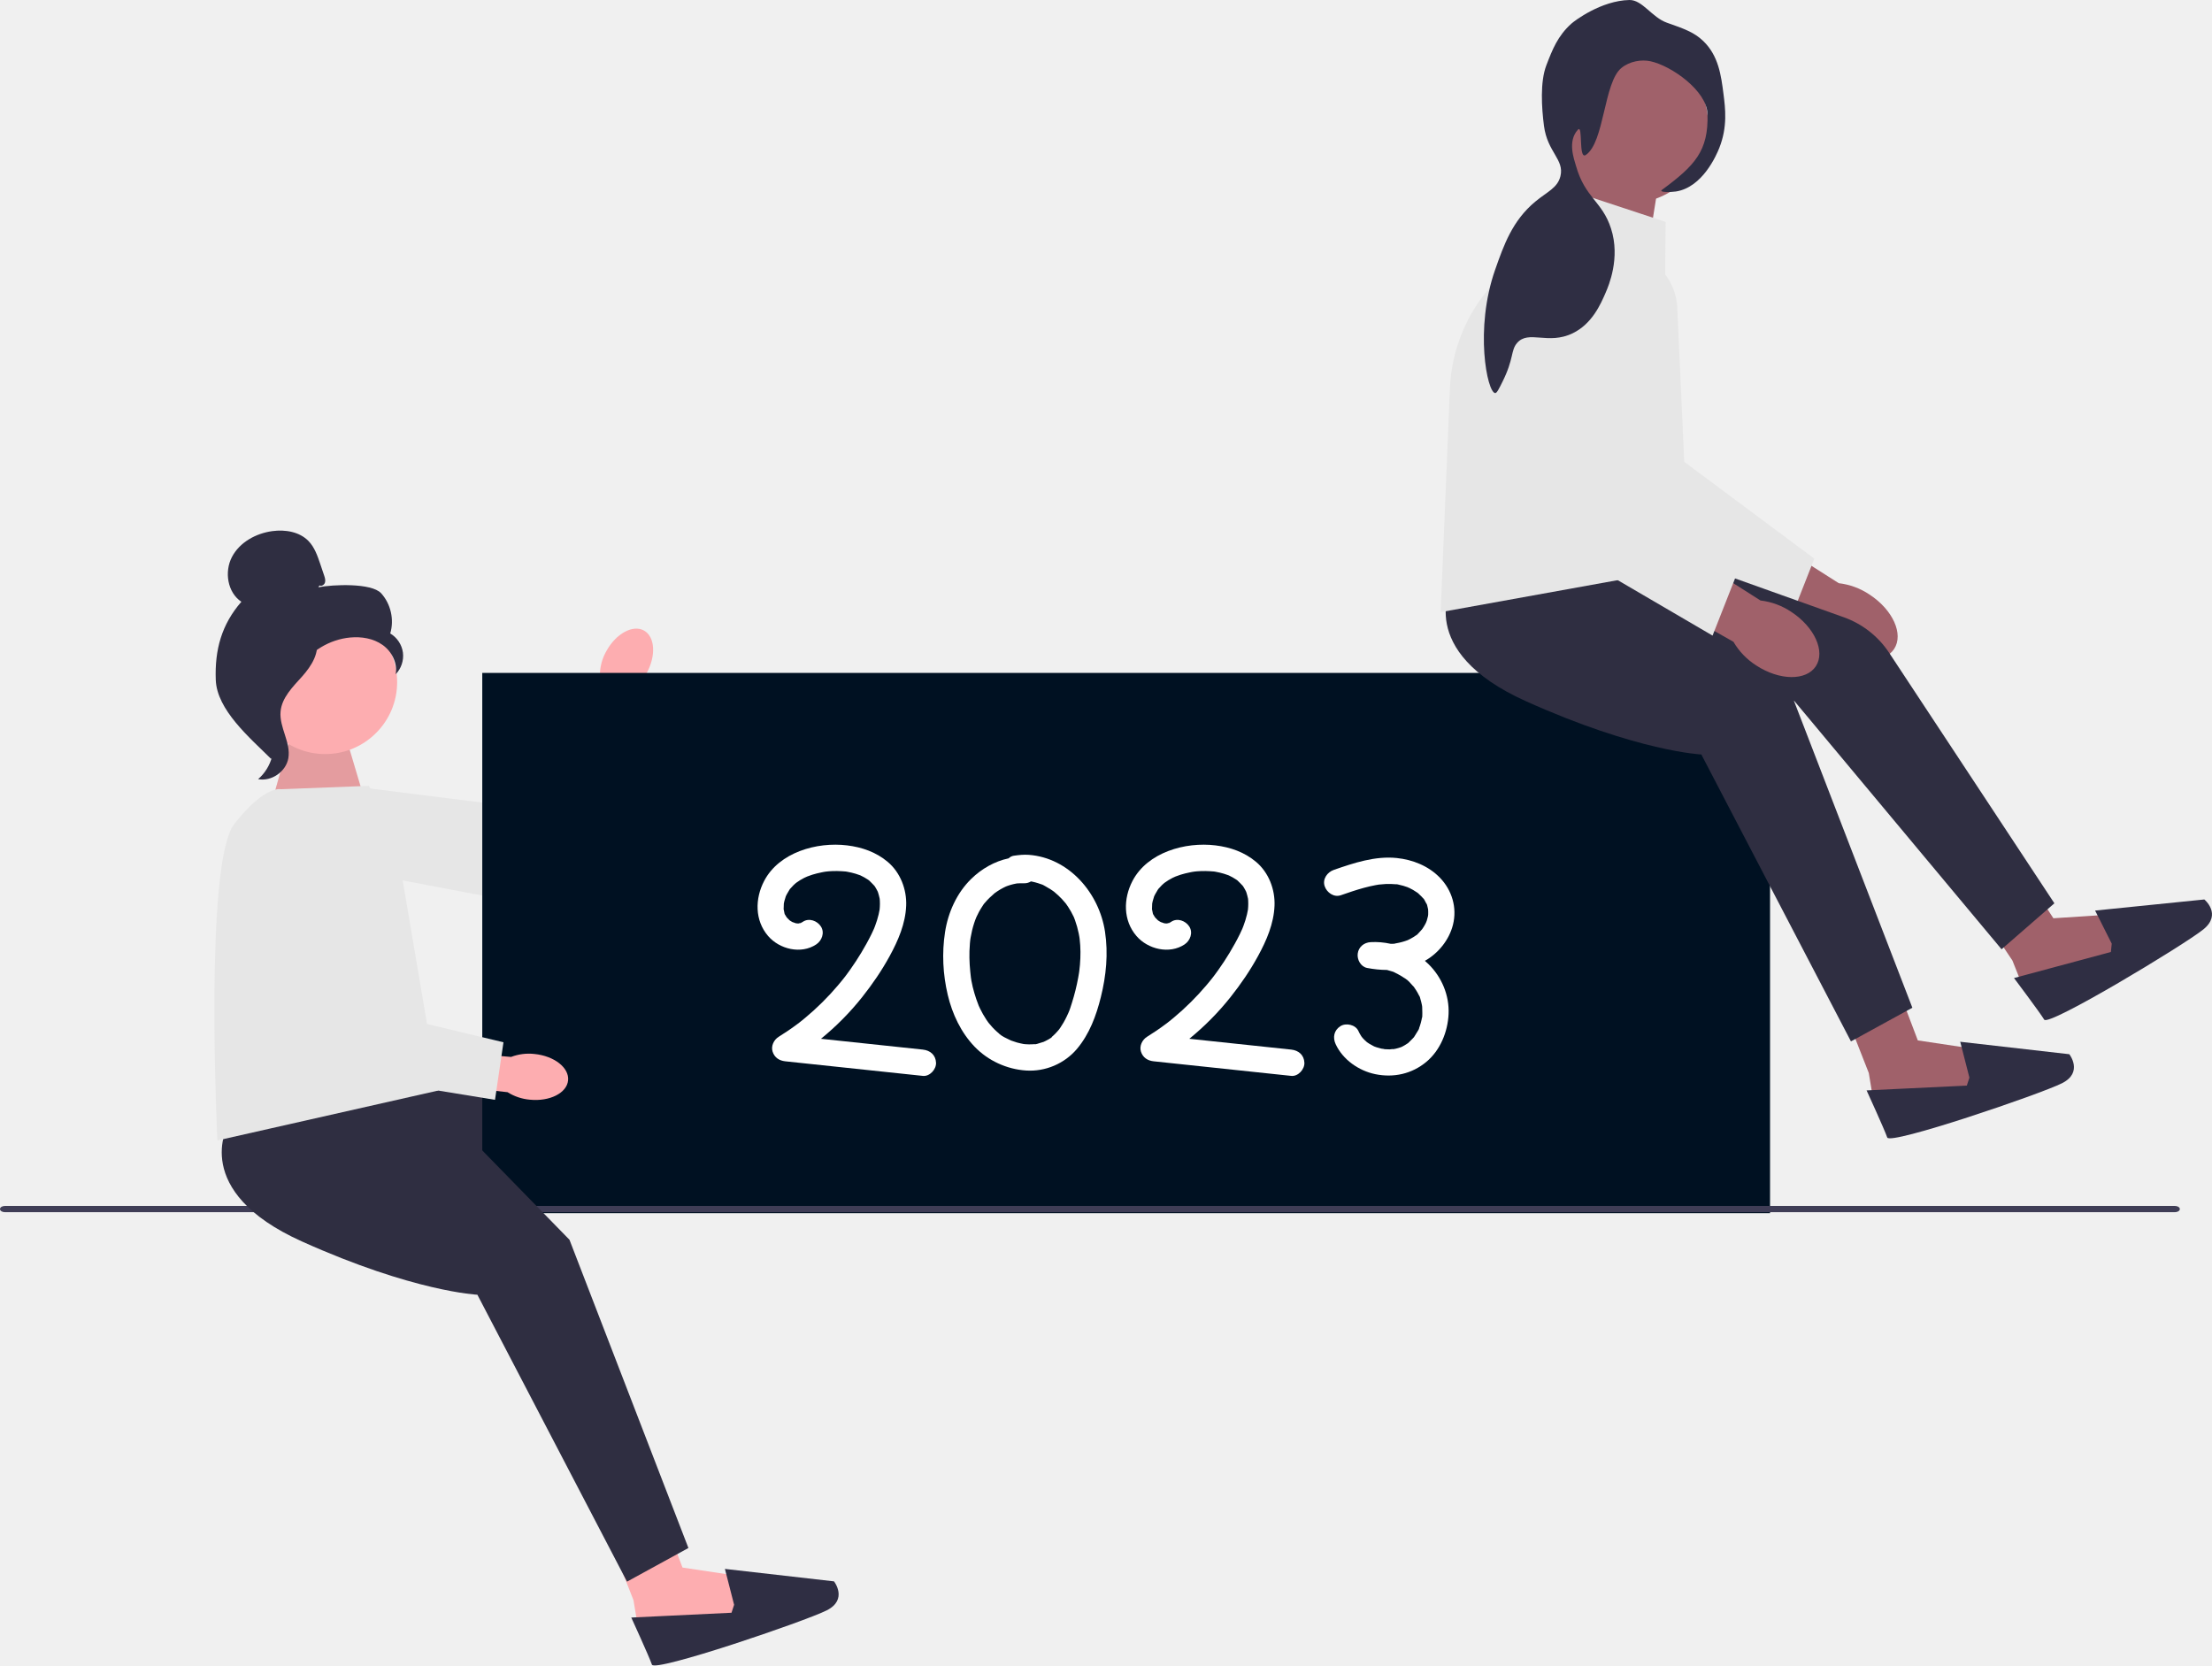
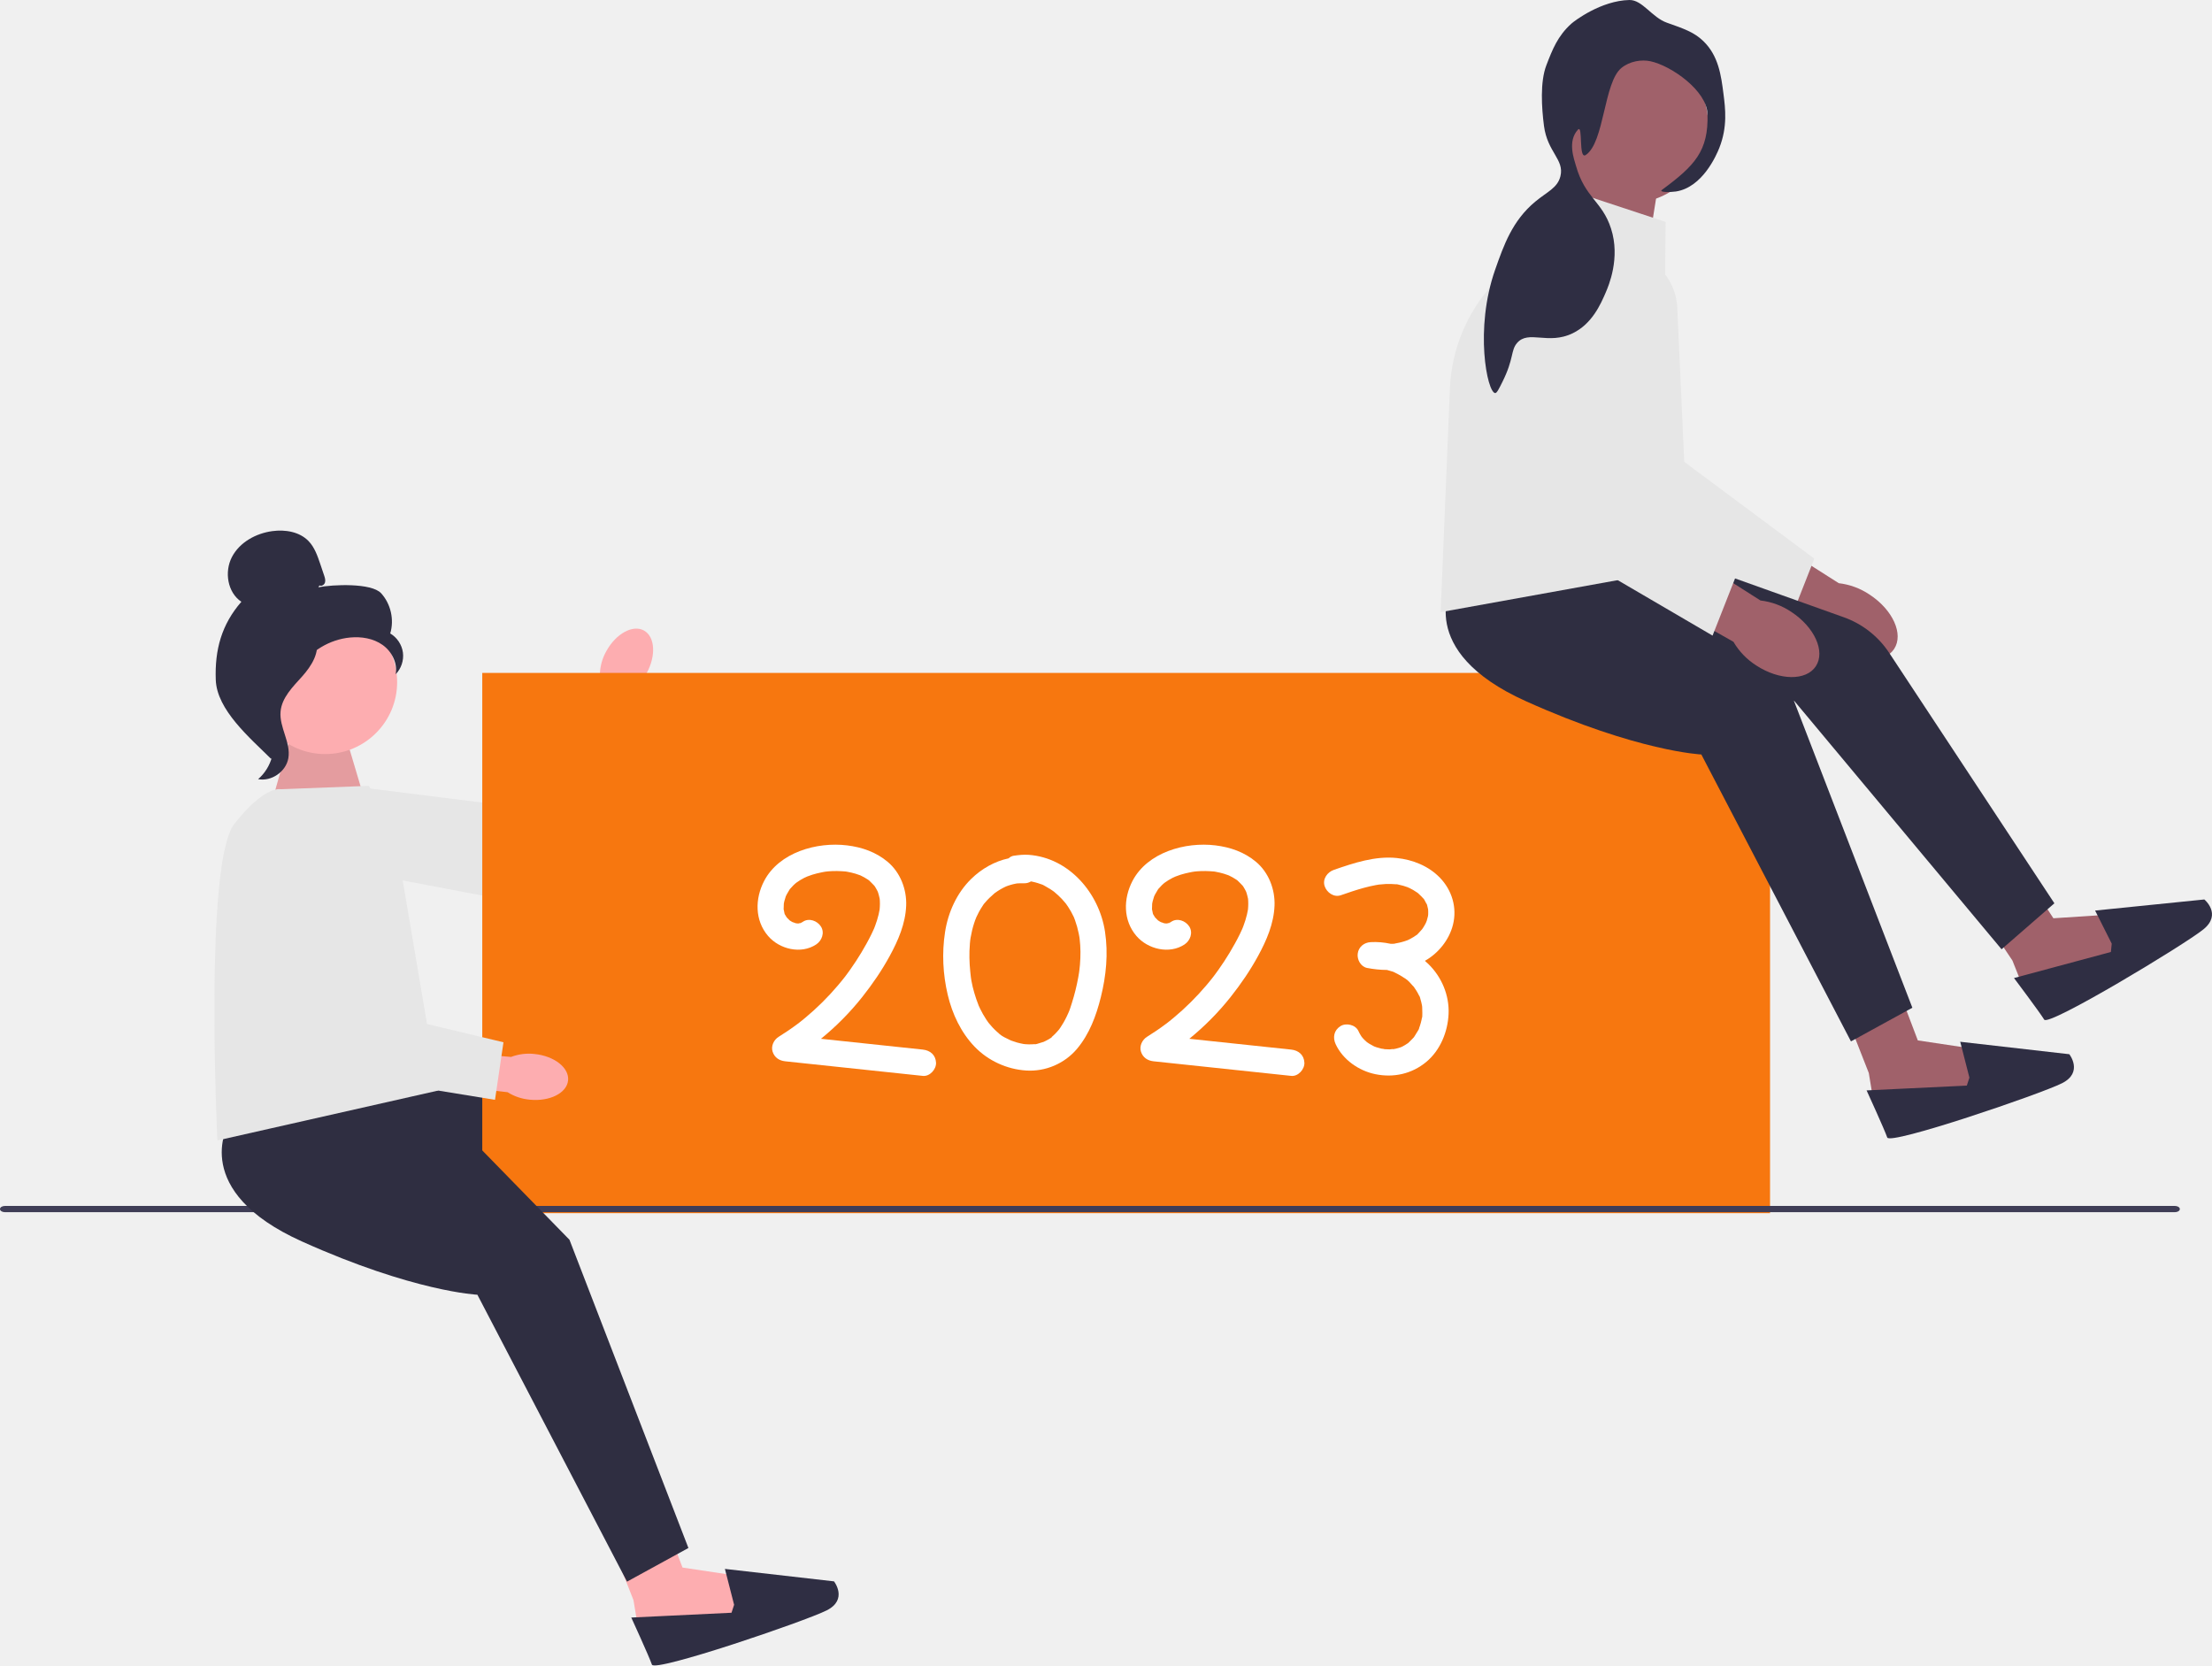
<svg xmlns="http://www.w3.org/2000/svg" width="841.387" height="633.525" viewBox="0 0 841.387 633.525">
  <polygon points="333.049 444.238 355.055 446.23 382.385 460.11 386.892 444.013 390.829 423.634 382.628 413.976 368.463 423.634 338.844 420.415 333.049 444.238" fill="#fdadb0" />
  <polygon points="152.404 413.343 135.489 462.795 257.182 428.025 335.736 449.917 347.326 424.806 260.402 388.105 193.061 415.464 152.404 413.343" fill="#2f2e41" />
  <path d="m384.855,422.762l2.576,1.932-15.991,30.266s10.802,6.302,14.021,6.302,14.203-62.323,12.916-71.527c-1.288-9.204-9.658-6.249-9.658-6.249l-18.069,38.171,14.205,1.106 0-0h-0Z" fill="#2f2e41" />
  <g>
-     <path id="uuid-2097ce6a-60e4-4070-b039-3848d94fc891-64" d="m228.182,256.257l-15.112,28.14,11.03,6.309,15.882-27.933c2.496-1.719,4.543-4.011,5.972-6.684,3.667-6.641,3.214-13.913-1.011-16.245s-10.621,1.158-14.285,7.797c-1.501,2.634-2.35,5.588-2.475,8.617l-0-0Z" fill="#fdadb0" />
+     <path id="uuid-2097ce6a-60e4-4070-b039-3848d94fc891-87" d="m228.182,256.257l-15.112,28.14,11.03,6.309,15.882-27.933c2.496-1.719,4.543-4.011,5.972-6.684,3.667-6.641,3.214-13.913-1.011-16.245s-10.621,1.158-14.285,7.797c-1.501,2.634-2.35,5.588-2.475,8.617l-0-0Z" fill="#fdadb0" />
    <polygon points="116.773 327.967 193.459 342.59 240.766 268.304 221.92 256.71 185.535 305.554 116.382 296.888 116.773 327.967" fill="#e6e6e6" />
  </g>
-   <rect x="183.444" y="255.97" width="489.833" height="205.51" fill="#001122" />
+   <rect x="183.444" y="255.97" width="489.833" height="205.51" fill="#f7770f" />
  <polygon points="102.408 308.683 110.779 279.064 131.383 279.708 138.466 303.532 102.408 308.683" fill="#fdadb0" />
  <polygon points="102.408 308.683 110.779 279.064 131.383 279.708 138.466 303.532 102.408 308.683" isolation="isolate" opacity=".1" />
  <g>
    <circle cx="123.699" cy="259.476" r="27.363" fill="#fdadb0" />
    <path d="m121.515,222.689l-.414.71c5.353-1.064,20.225-1.752,23.891,2.29s5.019,10.051,3.44,15.274c2.598,1.518,4.433,4.276,4.829,7.258s-.655,6.124-2.766,8.268c.815-4.23-1.461-8.679-4.976-11.169-3.515-2.49-8.045-3.222-12.334-2.818-7.786.734-15.143,5.158-19.441,11.691-3.564,5.416-5.451,12.489-11.125,15.625-1.173.648,1.907,3.141,1.118,4.224-1.251,1.717-.216-1.033,1.021.694s-.194,3.899.805,5.773c.999,1.875-.652,7.035-2.469,8.136-8.134-8.063-20.608-18.597-21.022-30.043-.414-11.446,2.21-21.064,9.74-29.695-5.283-3.513-6.528-11.37-3.604-17.001,2.924-5.631,9.128-9.036,15.417-9.879,4.897-.657,10.336.25,13.759,3.813,2.268,2.36,3.379,5.57,4.426,8.671.492,1.458.984,2.915,1.476,4.373.293.869.589,1.804.335,2.685-.254.881-1.314,1.58-2.106,1.118h0v0Z" fill="#2f2e41" />
    <path d="m120.684,242.661l-.496.343c1.636,5.071-1.704,10.336-5.259,14.305-3.556,3.968-7.738,8.053-8.209,13.36-.535,6.024,3.983,11.776,2.957,17.737-.881,5.12-6.399,8.947-11.503,7.978,5.165-4.41,7.28-12.067,5.11-18.502-1.328-3.937-4.105-7.501-4.169-11.655-.063-4.109,2.547-7.719,5.038-10.988,4.322-5.671,9.441-11.812,16.53-12.577h0l0-0Z" fill="#2f2e41" />
  </g>
  <path d="m827.271,458.726H1.881c-1.043,0-1.881.53-1.881,1.19s.838,1.19,1.881,1.19h825.39c1.043,0,1.881-.53,1.881-1.19s-.838-1.19-1.881-1.19Z" fill="#3f3d56" />
  <polygon points="627.402 91.271 631.276 67.063 605.131 56.411 601.257 93.208 627.402 91.271" fill="#a0616a" />
  <g>
-     <path id="uuid-c40af7bd-5eb1-4e7e-b95c-4d1ae58f7257-65" d="m697.811,246.556c8.843,5.784,18.996,5.909,22.676.281s-.506-14.878-9.353-20.663c-3.502-2.359-7.519-3.845-11.713-4.334l-37.779-24.033-10.9,17.969,38.401,21.785c2.13,3.648,5.103,6.733,8.67,8.996h-0Z" fill="#a0616a" />
+     <path id="uuid-c40af7bd-5eb1-4e7e-b95c-4d1ae58f7257-88" d="m697.811,246.556c8.843,5.784,18.996,5.909,22.676.281s-.506-14.878-9.353-20.663c-3.502-2.359-7.519-3.845-11.713-4.334l-37.779-24.033-10.9,17.969,38.401,21.785c2.13,3.648,5.103,6.733,8.67,8.996h-0Z" fill="#a0616a" />
    <path d="m613.299,95.39h-0c-13.849,1.137-23.485,14.269-20.414,27.821l15.763,69.574,72.547,42.412,8.929-22.694-49.481-36.832-2.649-58.542c-.585-12.934-11.79-22.799-24.695-21.739Z" fill="#e6e6e6" />
  </g>
  <g>
    <polygon points="750.122 342.419 765.485 365.399 768.345 372.598 776.768 377.925 808.722 363.092 801.8 347.933 781.055 349.302 772.53 336.223 750.122 342.419" fill="#a0616a" />
    <path d="m803.25,358.958l-.319,3.168-36.859,9.911s9.842,13.098,11.488,15.823,53.428-28.544,60.561-34.34.352-11.37.352-11.37l-41.55,4.217,6.326,12.591h0l-0.0 0Z" fill="#2f2e43" />
  </g>
  <path d="m580.161,214.138l-4.092,9.673s-8.929,27.531,36.832,37.204,69.571,5.581,69.571,5.581l78.872,94.498,20.09-17.486-62.838-95.27c-4.129-6.26-10.18-11.008-17.242-13.53l-94.658-33.801-26.535,13.131h-0Z" fill="#2f2e41" />
  <g>
    <polygon points="700.734 382.441 710.844 408.169 712.103 415.812 719.197 422.812 753.579 415.133 750.047 398.846 729.488 395.761 723.947 381.166 700.734 382.441" fill="#a0616a" />
    <path d="m749.114,409.927l-.987,3.027-38.124,1.825s6.823,14.895,7.85,17.909,58.285-16.497,66.49-20.639,2.768-11.034,2.768-11.034l-41.494-4.738,3.496,13.65h0Z" fill="#2f2e43" />
  </g>
  <path d="m558.37,213.932l-6.061,8.578s-14.593,24.994,28.053,44.201c42.646,19.207,66.782,20.285,66.782,20.285l56.912,109.14,23.356-12.801-45.241-117.256-44.1-40.467-79.702-11.68 0.0 0Z" fill="#2f2e41" />
  <g>
    <polygon points="230.853 582.964 240.963 608.691 242.223 616.334 249.317 623.335 283.699 615.655 280.167 599.368 259.607 596.284 254.067 581.688 230.853 582.964" fill="#fdadb0" />
    <path d="m279.234,610.449l-.987,3.027-38.124,1.825s6.823,14.895,7.85,17.909,58.285-16.497,66.49-20.639c8.205-4.141,2.769-11.034,2.769-11.034l-41.494-4.738,3.496,13.65h0-0Z" fill="#2f2e43" />
  </g>
  <path d="m92.812,419.442l-6.061,8.578s-14.593,24.994,28.053,44.201c42.646,19.207,66.782,20.285,66.782,20.285l56.912,109.14,23.356-12.801-45.241-117.256-57.459-58.858-66.343,6.71-0.0 0Z" fill="#2f2e41" />
  <path d="m633.556,84.405l-33.855-11.161-31.895,34.909c-9.917,10.854-15.687,24.858-16.295,39.548l-3.523,85.148,84.453-15.254s1.116-133.19,1.116-133.189Z" fill="#e6e6e6" />
  <g>
-     <path id="uuid-95e9a552-5b77-4d28-a5fe-15ca0c9b439e-66" d="m668.03,253.135c8.843,5.784,18.996,5.909,22.676.281s-.506-14.878-9.353-20.663c-3.502-2.359-7.519-3.845-11.713-4.334l-37.779-24.033-10.9,17.969,38.401,21.785c2.13,3.648,5.103,6.733,8.67,8.996l-0.0 0Z" fill="#a0616a" />
+     <path id="uuid-95e9a552-5b77-4d28-a5fe-15ca0c9b439e-89" d="m668.03,253.135c8.843,5.784,18.996,5.909,22.676.281s-.506-14.878-9.353-20.663c-3.502-2.359-7.519-3.845-11.713-4.334l-37.779-24.033-10.9,17.969,38.401,21.785c2.13,3.648,5.103,6.733,8.67,8.996l-0.0 0Z" fill="#a0616a" />
    <path d="m583.518,101.97h-0c-13.849,1.137-23.485,14.269-20.414,27.821l15.763,69.574,72.547,42.412,8.929-22.694-49.481-36.832-2.649-58.542c-.585-12.934-11.79-22.799-24.695-21.739l0.0 0Z" fill="#e6e6e6" />
  </g>
  <circle cx="619.843" cy="47.383" r="29.902" fill="#a0616a" />
  <path d="m634.069,8.643c6.586,2.315,10.355,3.64,13.808,6.965,5.831,5.618,6.794,13.126,7.688,20.101.7,5.457,1.604,12.513-1.592,20.574-1.091,2.751-6.381,15.008-16.506,16.557-1.989.304-6.657.384-5.312-.609,12.454-9.194,17.769-14.745,17.333-28.915-.271-8.805-13.725-18.311-21.713-20.02-3.365-.72-7.846-.062-11.058,2.575-6.714,5.512-6.428,28.306-13.508,33.07-2.912,1.96-.972-11.834-3.023-9.597-4.048,4.414-1.451,11.173-.724,13.747,3.45,12.21,9.956,13.405,13.326,23.831,3.639,11.257-.941,21.855-2.027,24.368-1.889,4.372-5.131,11.875-12.538,15.475-9.402,4.569-16.813-1.381-21.184,3.72-2.444,2.851-1.122,5.871-5.535,14.74-1.441,2.895-2.161,4.343-2.799,4.292-3.018-.243-7.904-24.399-.001-46.895,3.316-9.441,6.565-18.691,15.274-25.924,4.604-3.824,8.466-5.2,9.565-9.665,1.57-6.38-4.95-9.103-6.257-19.168-.894-6.884-1.521-16.73.91-23.04,2.295-5.959,4.288-11.132,9.503-15.823,1.253-1.127,11.364-8.784,22.085-9,4.936-.099,8.562,6.63,14.285,8.642h0l-0.0 0Z" fill="#2f2e43" />
  <g>
    <path d="m327.288,332.998c.015.007.029.014.045.021-.011-.006-.022-.011-.033-.017-.004-.002-.008-.003-.012-.005Z" fill="#fff" />
    <path d="m304.865,350.958c-.16-.024-.309.038-.401.111.141-.041.268-.072.362-.087.013-.008.026-.016.039-.024Z" fill="#fff" />
    <path d="m351.048,399.256c-12.925-1.37-25.849-2.74-38.774-4.109,5.786-4.716,11.071-10.047,15.704-15.893,3.901-4.922,7.445-10.1,10.454-15.617,3.22-5.905,5.974-12.273,6.252-19.087.254-6.227-2.205-12.651-7.028-16.705-4.43-3.724-9.746-5.565-15.43-6.267-11.494-1.418-25.889,2.634-31.572,13.54-3.502,6.721-3.593,14.975,1.498,20.91,4.352,5.074,12.543,7.046,18.304,3.231,2.177-1.442,3.314-4.483,1.794-6.841-1.4-2.172-4.509-3.338-6.841-1.794-.177.117-.362.222-.542.333.032.005.065.005.097.018-.022-.009-.074-.004-.136.005-.028.018-.058.034-.086.053-.42.279-.428.154-.277.034-.228.065-.473.146-.638.203-.163.001-.327.009-.49.005-.111-.003-.475-.063-.573-.071-.095-.022-.177-.042-.209-.05-.209-.054-.794-.353-1.067-.375-.02-.01-.04-.019-.06-.03-.186-.099-.37-.204-.55-.313-.178-.108-.346-.23-.523-.339-.002-.002-.003-.004-.006-.006-.361-.355-.716-.707-1.065-1.072-.103-.212-.281-.421-.397-.621-.108-.186-.2-.381-.305-.568-.093-.166-.135-.237-.157-.271-.117-.438-.197-.992-.241-1.198-.027-.127-.084-.331-.112-.512.013-.196.024-.415.022-.527-.013-.536.017-1.066.055-1.599.001-.003.001-.005.002-.008.076-.299.119-.608.191-.908.132-.544.293-1.08.48-1.607.023-.066.05-.158.073-.249.112-.271.265-.542.392-.786.26-.497.543-.982.849-1.453.096-.148.202-.354.322-.529.036-.032.072-.067.107-.107.409-.461.808-.919,1.252-1.347.195-.188.395-.372.598-.552.144-.128.35-.295.467-.391.955-.693,1.96-1.314,3.013-1.848.221-.112,1.045-.467,1.163-.531.638-.243,1.276-.481,1.929-.683,1.157-.358,2.334-.647,3.522-.881.55-.108,1.128-.239,1.694-.3.028-.003.042-.004.076-.008.325-.034.648-.071.974-.099,2.163-.187,4.295-.105,6.453.078.171.028.342.054.512.084.546.095,1.09.206,1.629.334,1.067.252,2.12.566,3.147.953-.025-.01.133.05.294.112-.203-.098-.35-.178.012.005.151.058.3.117.299.121-.005.016-.136-.042-.267-.104.038.019.06.03.109.055.429.219.864.422,1.285.657.463.258.916.534,1.356.83.161.108.318.223.478.333.009.008.014.013.023.022.714.649,1.339,1.357,2.014,2.036.107.165.223.326.329.492.352.551.641,1.126.94,1.707.004.009.005.011.01.019.071.204.151.447.17.506.222.671.369,1.348.526,2.036.019.082.031.134.044.191.028.253.039.514.052.761.043.769.039,1.54-.007,2.309-.017.282-.049.562-.067.844-.005.07-.007.124-.01.175-.012.053-.024.111-.039.185-.114.562-.211,1.127-.342,1.687-.348,1.487-.812,2.945-1.351,4.373-.129.341-.264.678-.398,1.017-.004.008-.005.012-.009.02-.295.663-.597,1.323-.914,1.975-.609,1.252-1.261,2.483-1.933,3.702-1.249,2.267-2.583,4.486-4,6.652-.707,1.08-1.434,2.147-2.18,3.2-.353.498-.711.993-1.073,1.485-.201.273-.404.545-.607.816-.051.068-.355.465-.503.66-.145.185-.329.419-.33.42-.252.318-.507.635-.763.951-.469.578-.945,1.15-1.427,1.718-.918,1.082-1.859,2.145-2.821,3.188-2.011,2.178-4.117,4.269-6.311,6.263-1.094.994-2.209,1.964-3.346,2.908-.516.428-1.036.852-1.561,1.27-.227.181-.457.36-.686.54-.098.074-.349.267-.528.401-2.352,1.767-4.785,3.421-7.285,4.971-1.817,1.126-2.987,3.517-2.298,5.647.731,2.259,2.528,3.428,4.821,3.671,17.448,1.849,34.896,3.698,52.344,5.548,2.61.277,5.112-2.497,5-5-.132-2.945-2.204-4.704-5-5Zm-52.348-51.121c-.102-.054-.19-.268-.264-.533.075.159.27.536.264.533Zm35.057-9.262c.012-.001.062.132.117.29-.068-.139-.135-.288-.117-.29Zm.138.332c.157.306.09.183,0,0h0Zm-1.438,14.042c.075-.188.367-.827,0,0h0Z" fill="#fff" />
    <path d="m467.398,332.998c.015.007.029.014.044.021-.011-.006-.022-.011-.032-.016-.004-.002-.008-.003-.012-.005Z" fill="#fff" />
    <path d="m444.976,350.958c-.16-.024-.309.038-.401.111.141-.041.268-.072.362-.087.013-.008.026-.016.039-.024Z" fill="#fff" />
    <path d="m491.158,399.256c-12.925-1.37-25.85-2.74-38.774-4.109,5.786-4.716,11.072-10.047,15.704-15.893,3.901-4.922,7.445-10.1,10.454-15.617,3.22-5.905,5.974-12.273,6.252-19.087.254-6.227-2.205-12.651-7.028-16.705-4.43-3.724-9.746-5.565-15.43-6.267-11.494-1.418-25.889,2.634-31.572,13.54-3.502,6.721-3.593,14.975,1.498,20.91,4.352,5.074,12.543,7.046,18.304,3.231,2.177-1.442,3.314-4.483,1.794-6.841-1.4-2.172-4.509-3.338-6.841-1.794-.177.117-.362.222-.542.333.032.005.065.005.097.018-.022-.009-.074-.004-.136.005-.028.018-.058.034-.086.053-.42.279-.428.154-.277.034-.228.065-.473.146-.638.203-.163.001-.327.009-.49.005-.111-.003-.475-.063-.574-.071-.095-.022-.177-.042-.209-.05-.209-.054-.794-.353-1.067-.375-.02-.01-.04-.019-.06-.03-.186-.099-.37-.204-.55-.313-.178-.108-.346-.23-.523-.339-.002-.002-.003-.004-.006-.006-.36-.355-.716-.707-1.065-1.072-.103-.212-.281-.421-.397-.621-.108-.186-.2-.381-.305-.568-.093-.165-.135-.237-.157-.271-.117-.438-.198-.992-.241-1.198-.027-.127-.084-.331-.112-.512.013-.196.024-.415.022-.526-.013-.536.017-1.065.055-1.599.001-.003.001-.005.002-.008.076-.299.119-.608.191-.908.132-.544.293-1.08.48-1.607.023-.066.05-.158.073-.249.112-.271.265-.542.392-.786.26-.497.543-.982.849-1.453.096-.148.202-.354.322-.529.036-.032.072-.067.107-.107.409-.461.808-.919,1.252-1.347.195-.188.395-.372.598-.552.144-.128.351-.295.467-.391.955-.693,1.96-1.314,3.013-1.848.221-.112,1.045-.467,1.163-.531.638-.243,1.276-.481,1.929-.683,1.157-.358,2.334-.647,3.522-.881.55-.108,1.128-.239,1.693-.3.028-.003.042-.004.076-.008.325-.034.648-.071.974-.099,2.163-.187,4.295-.105,6.453.078.171.028.341.054.512.084.546.095,1.09.206,1.629.334,1.067.252,2.12.566,3.147.953-.025-.01.133.05.295.112-.203-.098-.35-.178.012.005.151.058.3.117.299.121-.005.016-.136-.042-.267-.105.038.019.061.031.11.055.429.219.864.422,1.286.657.463.258.916.534,1.356.83.161.108.318.223.478.333.009.008.014.013.023.021.714.649,1.339,1.357,2.014,2.036.107.165.223.326.329.492.352.551.641,1.126.94,1.707.005.009.005.011.01.019.071.204.15.447.17.506.222.671.369,1.348.526,2.036.019.082.031.135.044.191.028.253.039.513.052.76.043.769.039,1.54-.007,2.309-.017.282-.049.562-.067.844-.005.07-.007.124-.01.175-.012.053-.024.111-.039.185-.114.562-.211,1.127-.342,1.687-.348,1.487-.812,2.945-1.351,4.373-.129.341-.264.679-.398,1.018-.003.008-.005.011-.008.019-.295.663-.597,1.323-.914,1.975-.609,1.252-1.261,2.483-1.932,3.702-1.249,2.267-2.583,4.486-4,6.652-.707,1.08-1.434,2.147-2.18,3.2-.353.498-.711.993-1.073,1.485-.201.273-.404.545-.607.816-.051.068-.353.463-.502.658-.145.185-.33.421-.331.422-.252.318-.507.635-.763.951-.469.578-.945,1.15-1.427,1.718-.918,1.082-1.859,2.145-2.821,3.188-2.011,2.178-4.117,4.269-6.311,6.263-1.094.994-2.209,1.964-3.346,2.908-.516.428-1.036.852-1.561,1.27-.228.182-.457.361-.687.54-.099.075-.349.267-.527.4-2.352,1.767-4.785,3.421-7.285,4.971-1.817,1.126-2.987,3.517-2.298,5.647.731,2.259,2.528,3.428,4.821,3.671,17.448,1.849,34.896,3.698,52.344,5.548,2.61.277,5.112-2.497,5-5-.132-2.945-2.204-4.704-5-5Zm-52.348-51.121c-.102-.054-.19-.268-.264-.533.075.159.269.536.264.533Zm35.057-9.262c.012-.001.062.132.118.291-.068-.14-.136-.289-.118-.291Zm.138.332c.156.304.09.183,0,0h0Zm-1.439,14.043c.074-.186.37-.833,0,0h0Z" fill="#fff" />
    <path d="m391.291,325.172c-1.913-.14-3.77.074-5.664.338-.753.105-1.422.474-1.98.994-5.344,1.135-10.305,3.988-14.213,7.809-5.506,5.384-8.814,12.757-9.974,20.31-1.215,7.907-.806,16.029,1.038,23.815,1.722,7.269,5.021,14.316,10.24,19.736,5.126,5.323,12.232,8.57,19.593,9.044,7.332.472,14.606-2.633,19.336-8.253,4.722-5.611,7.3-12.583,9.055-19.623,2.042-8.19,2.864-16.604,1.589-24.975-2.231-14.646-13.655-28.071-29.02-29.196Zm-19.018,57.357c-.098-.224-.276-.71,0,0h0Zm38.514-15.555c-.067.792-.155,1.583-.254,2.372-.035.236-.096.671-.107.747-.093.592-.193,1.182-.301,1.771-.592,3.233-1.387,6.439-2.379,9.573-.416,1.315-.828,2.702-1.406,3.966-.032.064-.065.13-.087.177-.16.344-.312.691-.476,1.033-.379.793-.785,1.573-1.223,2.336-.371.647-.765,1.281-1.185,1.898-.139.204-.288.402-.425.607-.029.044-.05.075-.072.109-.015.018-.026.03-.043.05-.478.558-.951,1.114-1.47,1.636-.258.26-.522.512-.794.758-.181.164-.365.324-.552.481-.426.345-.376.312.149-.098.08.305-2.481,1.627-3.269,1.957-.13.031-.261.065-.336.091-.337.116-.677.222-1.02.317-.455.127-1.644.596-2.084.451.208-.027.416-.054.624-.081-.236.028-.472.052-.709.072-.356.029-.712.049-1.069.06-.717.021-1.435.004-2.151-.048-.257-.019-.513-.048-.769-.072-.019-.004-.031-.007-.052-.011-.834-.173-1.663-.331-2.483-.563-.707-.2-1.39-.455-2.084-.692-.037-.013-.063-.021-.094-.031-.245-.113-.492-.222-.735-.339-1.17-.567-2.741-1.26-3.765-2.176-.083-.094-.211-.227-.308-.308-.234-.194-.465-.392-.692-.595-.569-.509-1.112-1.046-1.634-1.602-.47-.501-.908-1.027-1.345-1.555-.129-.165-.331-.421-.384-.495-.23-.321-.455-.647-.673-.977-.875-1.322-1.653-2.707-2.342-4.135-.173-.359-.334-.723-.502-1.084-.004-.008-.009-.02-.013-.029-.321-.831-.644-1.658-.928-2.504-1.002-2.988-1.882-6.227-2.169-9.376-.012-.125-.023-.238-.029-.289-.031-.265-.059-.53-.086-.795-.089-.861-.16-1.725-.213-2.589-.107-1.735-.141-3.474-.091-5.212.029-1.012.089-2.024.18-3.032.039-.431.089-.861.135-1.292.04-.27.083-.54.128-.809.311-1.836.743-3.653,1.316-5.425.132-.408.271-.813.418-1.216.055-.15.483-1.172.456-1.141.305-.666.623-1.326.972-1.97.428-.79.893-1.56,1.398-2.304.194-.287.402-.691.657-.927-.175.162-.267.248-.321.299.118-.112.375-.36.476-.481,1.138-1.371,2.412-2.581,3.767-3.733.026-.023.043-.037.066-.057.037-.024.074-.048.123-.081.313-.21.616-.434.932-.641.732-.48,1.49-.922,2.269-1.32.312-.159.629-.304.945-.455.198-.077.396-.152.596-.223.699-.248,1.41-.461,2.132-.635.36-.087.723-.164,1.087-.231.098-.018.197-.032.296-.049.057-.006.124-.013.212-.022.876-.035,1.735-.085,2.613-.049.893.037,1.77-.234,2.536-.703.157.028.314.055.471.087.761.156,1.513.354,2.253.59.343.109.683.227,1.02.352.055.021.136.043.221.065.576.15,1.2.577,1.712.853.589.318,1.165.659,1.728,1.021.308.199.613.404.913.614.168.118.333.239.498.36,1.032.864,2.025,1.755,2.947,2.738.51.544.986,1.113,1.465,1.684.019.022.031.036.047.055.024.035.046.068.077.114.245.358.503.707.743,1.069.785,1.183,1.486,2.423,2.09,3.708.024.051.074.149.128.254.173.363.3.77.435,1.144.3.831.569,1.673.806,2.523.237.848.442,1.704.618,2.567.088.431.168.864.242,1.297.014.082.073.504.107.733.192,1.65.298,3.309.311,4.97.012,1.634-.057,3.267-.194,4.895Z" fill="#fff" />
    <path d="m552.674,351.756c1.62-6.48-.354-13.095-4.957-17.868-4.322-4.483-10.333-6.877-16.439-7.507-8.182-.845-16.317,1.876-23.933,4.52-2.465.856-4.362,3.464-3.492,6.151.789,2.44,3.505,4.411,6.151,3.492,2.927-1.016,5.859-2.026,8.851-2.835,1.45-.392,2.913-.738,4.39-1.01.309-.057.62-.106.93-.161.102-.018.183-.033.253-.046.017-.002.028-.003.048-.005.857-.087,1.71-.176,2.572-.214,1.418-.063,2.817.003,4.23.109.163.012.248.017.304.019.182.046.359.099.465.12.583.118,1.161.26,1.732.424.538.155,1.061.347,1.59.526-.031-.022-.056-.038-.09-.064.053.039.133.071.208.105.076.026.136.056.185.086.091.035.185.07.258.105,1.071.506,2.102,1.099,3.071,1.78.096.068.191.137.287.205.06.045.087.065.128.096.102.096.196.192.226.218.39.345.765.706,1.123,1.085.198.209.382.429.577.64.627.679-.079-.167-.14-.208.397.263.798,1.17,1.024,1.572.14.248.261.504.397.754.171.316.204.361.178.295.122.402.212.896.259,1.084.057.225.1.453.152.68.003.012.005.019.007.03.025.653.069,1.289.029,1.945-.008.126-.059.376-.072.56-.008.04-.014.08-.023.12-.114.544-.258,1.08-.43,1.608-.005.014-.034.106-.069.219.03-.137-.242.595-.271.654-.275.561-.583,1.107-.918,1.635-.168.265-.362.515-.527.78-.008.013-.006.013-.013.024-.005.005-.006.006-.01.011-.335.377-.66.761-1.014,1.121-.111.113-.624.715-1.012,1.05.028-.039-.026-.027-.264.135-.311.211-.617.43-.936.63-.695.435-1.419.795-2.151,1.161-.006.003-.015.007-.022.01.029-.01.046-.016.079-.028-.03.01-.059.022-.089.032-.151.069-.426.159-.38.137-.23.086-.46.173-.694.25-.719.237-1.45.435-2.189.599-.337.075-.675.144-1.014.204-.204.037-.409.071-.614.101-.373.057-.273.043.3-.041-.542.219-1.392.143-1.991.155-2.484-.542-5.033-.764-7.568-.624-2.501.138-4.57,1.798-4.911,4.335-.308,2.29,1.132,5.013,3.582,5.486,2.513.485,5.036.751,7.54.757.432.114.862.237,1.287.374.469.151,1.197.303,1.627.578.064.039.126.075.177.099.324.152.645.311.962.477.528.276,1.046.571,1.552.885.303.188.603.382.898.583.254.173,1.598.912.421.274,1.041.565,2.057,1.802,2.836,2.676.193.217.578.54.688.809-.115-.151-.231-.303-.346-.454.142.188.281.379.417.572.408.58.787,1.18,1.134,1.798.174.31.34.625.497.944.052.107.103.214.155.321.229.509.202.431-.082-.232.298.356.422,1.129.56,1.584.196.642.356,1.295.484,1.954.02.11.041.22.061.33.017.107.029.181.039.238.015.194.027.376.031.432.026.349.15,4.021-.088,4.032-.027.001.224-1.302.038-.329-.063.331-.117.663-.187.992-.163.767-.368,1.526-.614,2.271-.088.266-.181.529-.279.791-.089.238-.098.365-.078.411-.214.46-.609,1.016-.753,1.273-.272.484-.563.956-.875,1.415-.151.222-.361.654-.58.81.446-.573.499-.651.16-.235-.143.169-.288.335-.437.499-.409.45-.84.879-1.293,1.285-.044.039-.131.132-.226.228-.151.112-.303.223-.458.33-.542.374-1.106.717-1.689,1.023-.179.094-.363.177-.542.269-.097.036-.193.075-.29.11-.594.211-1.201.387-1.815.529-.211.049-.424.087-.636.128.034.006.064.008.1.017-.04-.009-.09-.005-.133-.01-.086.017-.172.034-.259.052-.321.067-.363-.014-.206-.06-.44.034-.927.136-1.295.141-.632.008-1.264-.016-1.893-.071-.281-.143-.896-.147-1.184-.212-.618-.139-1.23-.308-1.832-.507-.269-.089-.533-.19-.799-.287-.115-.053-.23-.105-.344-.161-.564-.276-1.114-.58-1.646-.914-.265-.166-.518-.35-.781-.52-.025-.018-.031-.022-.053-.038-.055-.046-.111-.09-.166-.137-.512-.438-.996-.908-1.447-1.409-.067-.074-.311-.425-.441-.539-.068-.099-.137-.196-.203-.297-.402-.618-.747-1.265-1.056-1.933-1.102-2.381-4.721-3.161-6.841-1.794-2.453,1.582-2.973,4.294-1.794,6.841,2.729,5.894,8.775,10.104,15.053,11.402,6.983,1.444,13.945-.091,19.444-4.677,5.301-4.422,8.141-11.408,8.452-18.198.326-7.118-2.618-14.095-7.703-19.041-.422-.41-.861-.804-1.308-1.187,5.159-2.886,9.256-8.012,10.688-13.74Zm-21.675-15.421c.101-.03.27-.004.446.035-.182-.021-.419-.042-.446-.035Zm8.11,3.213c.062.016.181.117.292.22-.075-.056-.167-.126-.292-.22Zm3.423,4.038c.101.077.192.296.269.552-.045-.114-.257-.542-.269-.552Zm-7.185,53.37c.13-.099.26-.199.39-.298-.146.147-.31.3-.39.298Zm5.517-14.758c.015.001.035.181.053.389-.014-.104-.031-.229-.053-.389Zm-2.22-26.355c-.003.002-.006.003-.009.004.003-.001.006-.003.009-.004Z" fill="#fff" />
    <path d="m530.287,399.039c.011-.002.022-.005.033-.007-.231-.04-.402-.029-.498-.001.167-.013.321-.01.465.008Z" fill="#fff" />
    <path d="m535.516,357.594c-.253.088-.367.13-.39.141.126-.047.253-.092.38-.137.003-.001.007-.003.01-.005Z" fill="#fff" />
    <path d="m535.476,337.507c-.036-.012-.072-.025-.108-.037.452.322.495.241.303.127-.068-.026-.121-.057-.185-.086-.003-.001-.006-.003-.009-.004Z" fill="#fff" />
  </g>
  <path d="m106.837,300.215s-6.117-1.61-17.707,13.2-6.439,120.405-6.439,120.405l84.026-18.994-16.018-94.553-10.381-21.345-33.482,1.288h0v0Z" fill="#e6e6e6" />
  <g>
-     <path id="uuid-e9673029-d207-4f06-bf34-a369a7d7c1cd-67" d="m194.393,402.051l-31.819-2.786-1.446,12.624,31.933,3.574c2.564,1.615,5.478,2.592,8.498,2.851,7.549.75,14.052-2.536,14.529-7.338s-5.254-9.302-12.8-10.051c-3.012-.341-6.062.045-8.895,1.125Z" fill="#fdadb0" />
+     <path id="uuid-e9673029-d207-4f06-bf34-a369a7d7c1cd-90" d="m194.393,402.051l-31.819-2.786-1.446,12.624,31.933,3.574c2.564,1.615,5.478,2.592,8.498,2.851,7.549.75,14.052-2.536,14.529-7.338s-5.254-9.302-12.8-10.051c-3.012-.341-6.062.045-8.895,1.125Z" fill="#fdadb0" />
    <polygon points="84.548 327.966 101.364 404.202 188.287 418.367 191.507 396.475 132.27 382.31 112.953 315.346 84.548 327.966" fill="#e6e6e6" />
  </g>
</svg>
